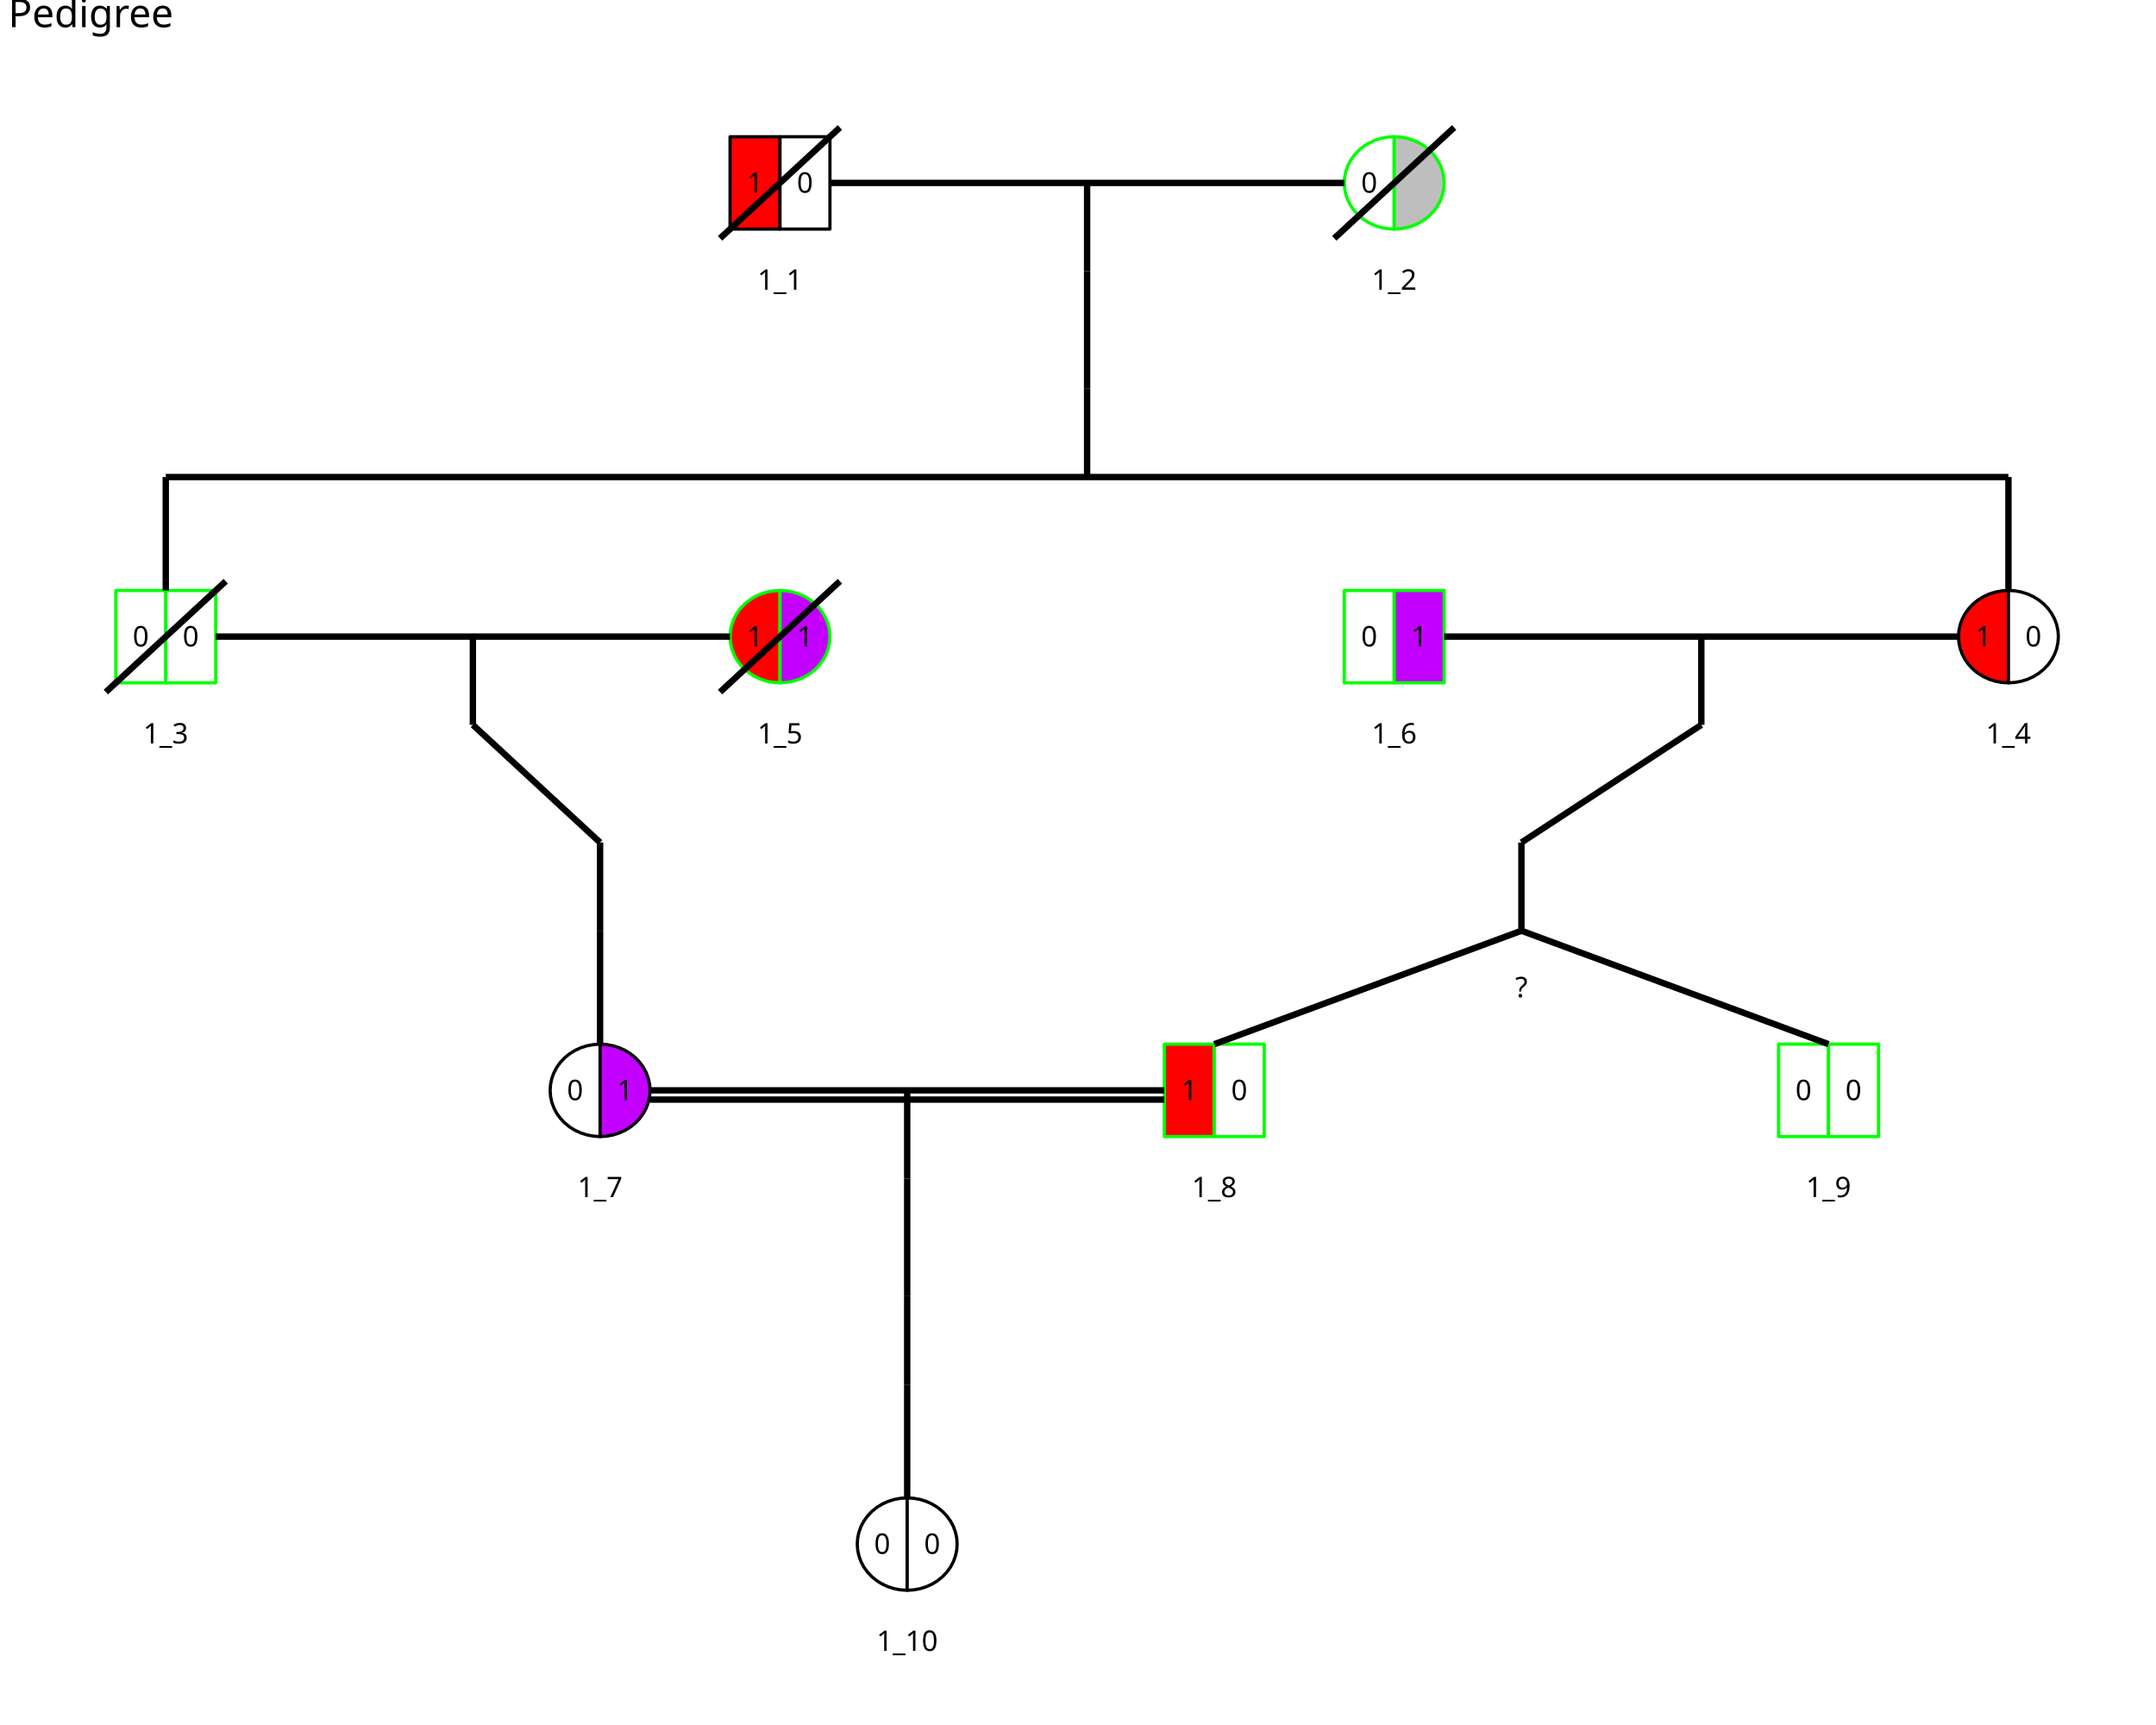
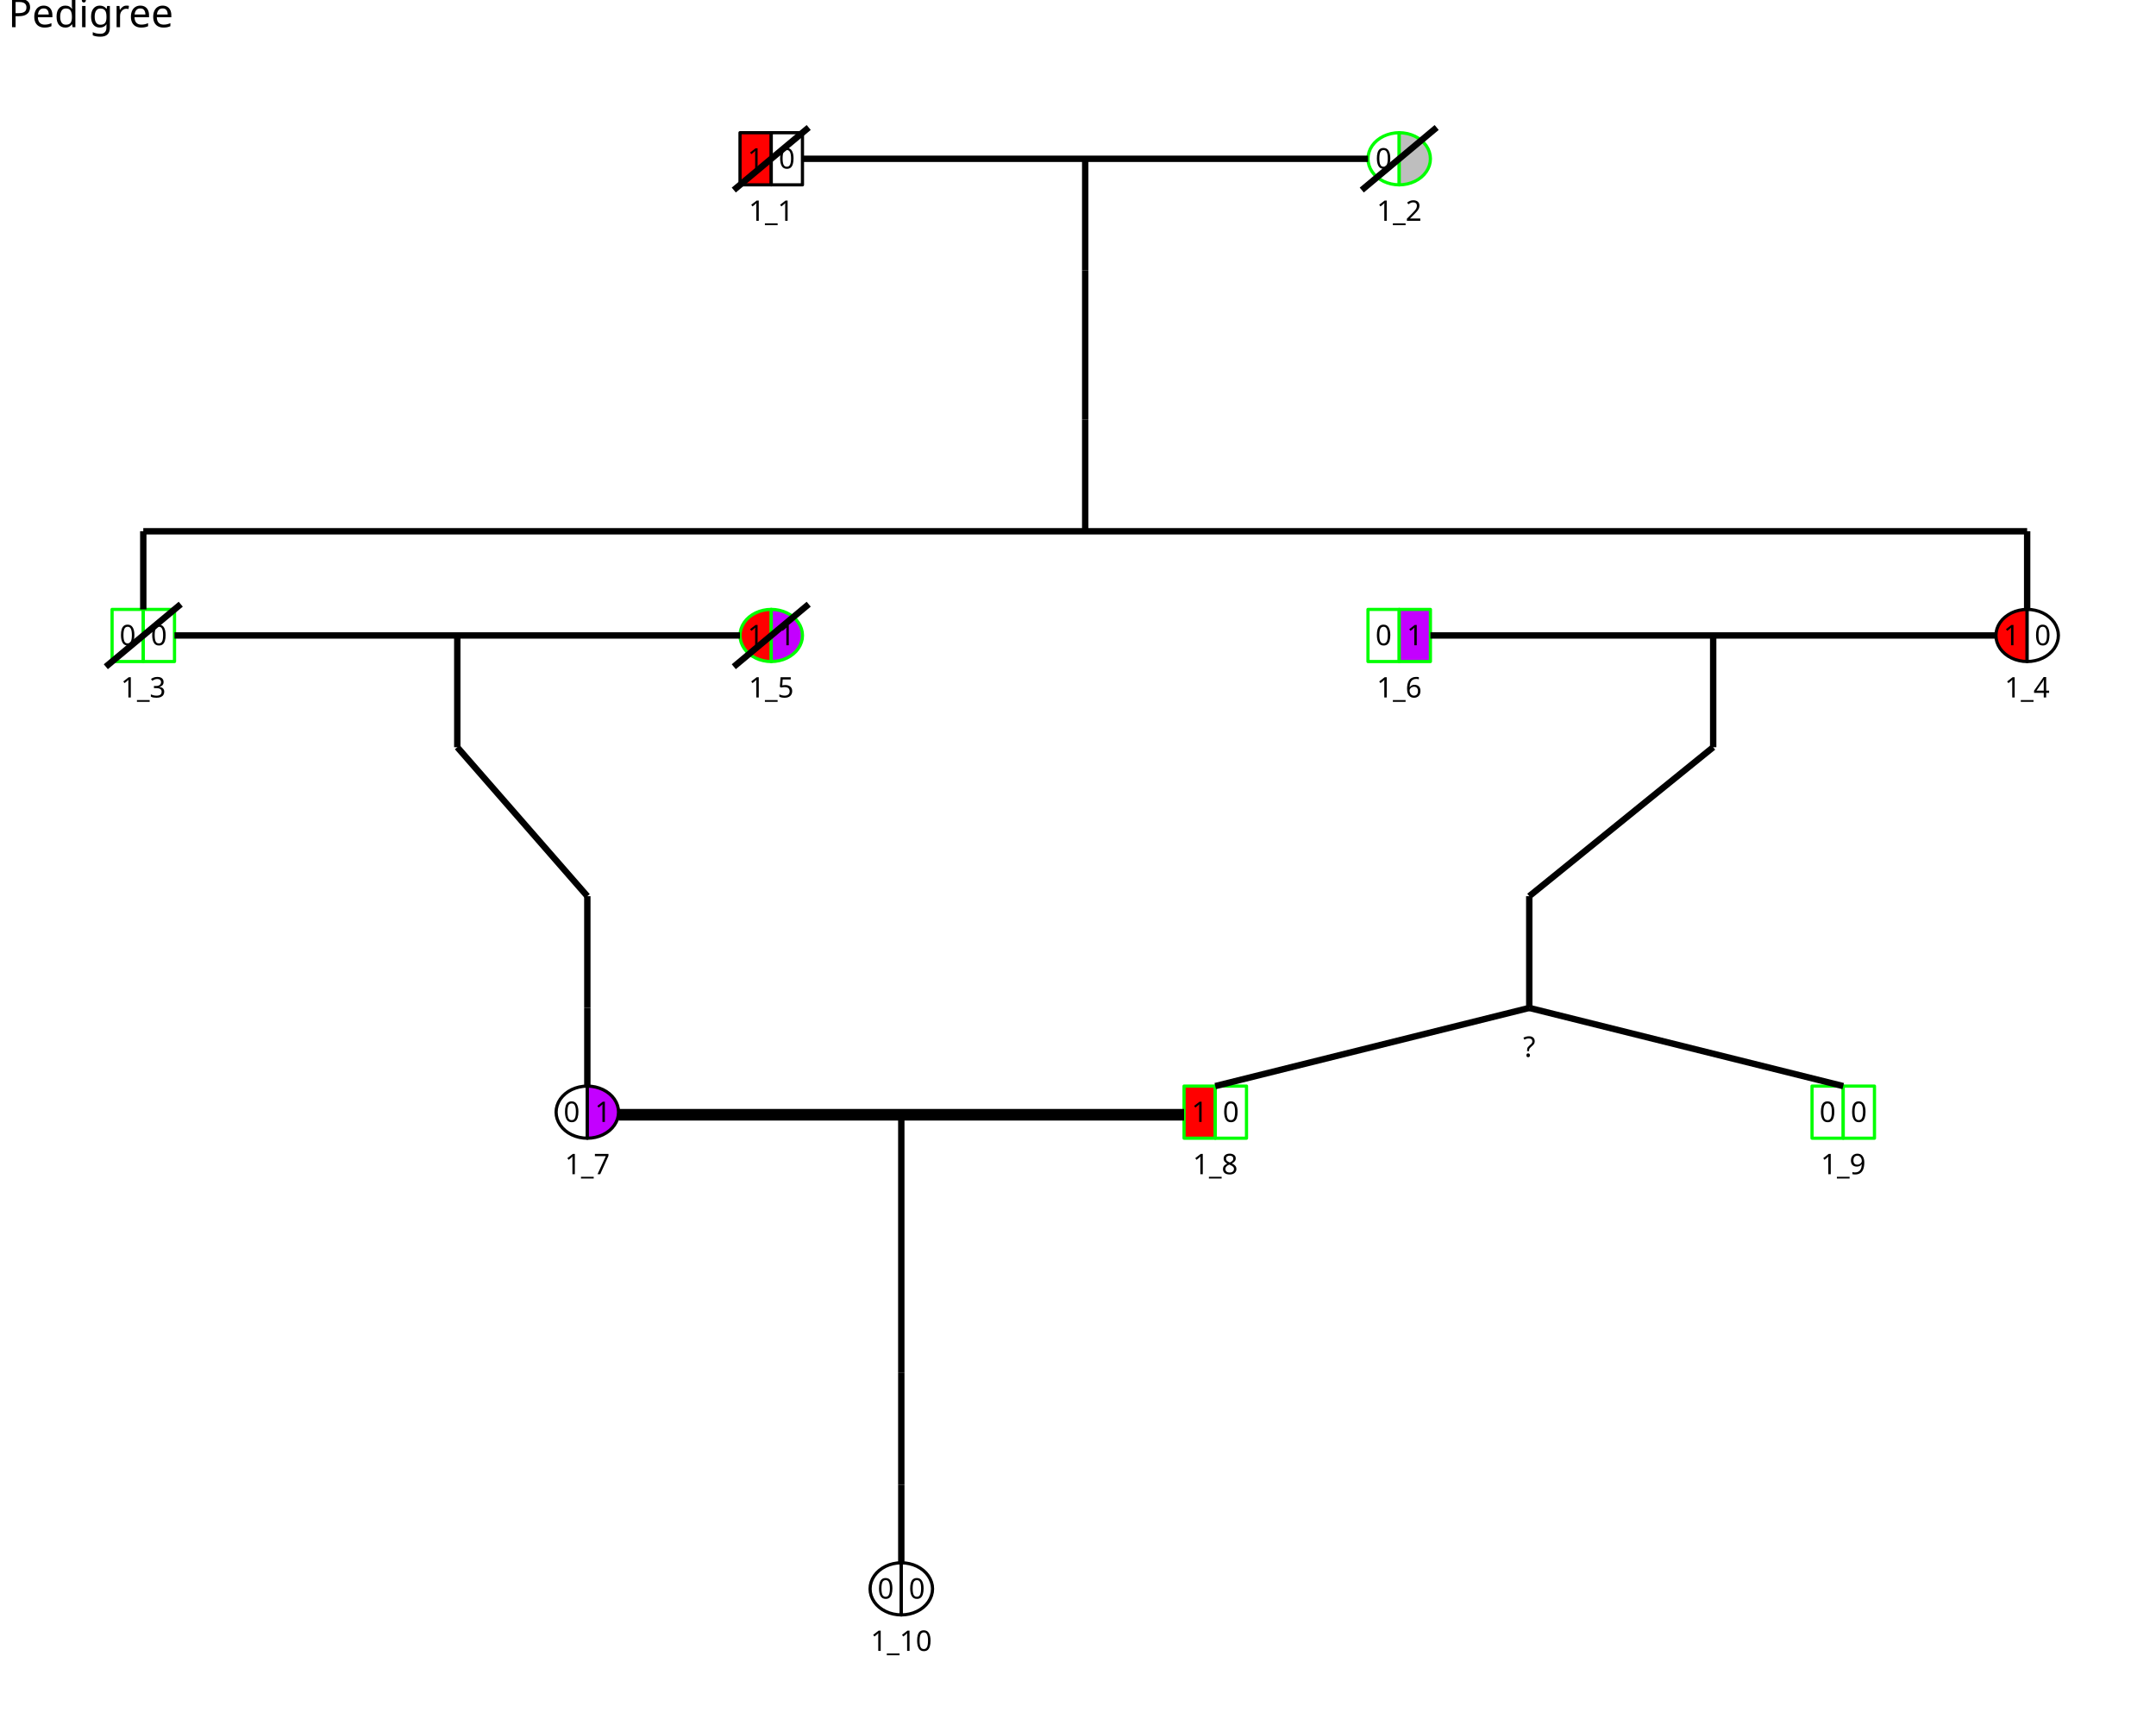
<svg xmlns="http://www.w3.org/2000/svg" class="svglite" data-engine-version="2.0" width="720.00pt" height="576.00pt" viewBox="0 0 720.00 576.00">
  <defs>
    <style type="text/css">
    .svglite line, .svglite polyline, .svglite polygon, .svglite path, .svglite rect, .svglite circle {
      fill: none;
      stroke: #000000;
      stroke-linecap: round;
      stroke-linejoin: round;
      stroke-miterlimit: 10.00;
    }
  </style>
  </defs>
  <rect width="100%" height="100%" style="stroke: none; fill: #FFFFFF;" />
  <defs>
    <clipPath id="cpMC4wMHw3MjAuMDB8MC4wMHw1NzYuMDA=">
      <rect x="0.00" y="0.00" width="720.00" height="576.00" />
    </clipPath>
  </defs>
  <g clip-path="url(#cpMC4wMHw3MjAuMDB8MC4wMHw1NzYuMDA=)">
    <rect x="0.00" y="0.00" width="720.00" height="576.00" style="stroke-width: 1.07; stroke: #FFFFFF; fill: #FFFFFF;" />
  </g>
  <defs>
    <clipPath id="cpMi43NHw3MjAuMDB8MTcuMzB8NTczLjI2">
      <rect x="2.74" y="17.30" width="717.26" height="555.96" />
    </clipPath>
  </defs>
  <g clip-path="url(#cpMi43NHw3MjAuMDB8MTcuMzB8NTczLjI2)">
    <rect x="2.74" y="17.30" width="717.26" height="555.96" style="stroke-width: 1.07; stroke: none;" />
-     <polygon points="260.48,61.08 260.48,45.66 243.80,45.66 243.80,76.50 260.48,76.50 " style="stroke-width: 1.07; stroke-linecap: butt; fill: #FF0000;" />
-     <polygon points="55.36,212.58 55.36,197.16 38.68,197.16 38.68,228.00 55.36,228.00 " style="stroke-width: 1.07; stroke: #00FF00; stroke-linecap: butt; fill: #FFFFFF;" />
-     <polygon points="200.40,364.08 200.40,348.66 198.22,348.80 196.08,349.19 194.02,349.84 192.06,350.73 190.25,351.85 188.61,353.18 187.17,354.70 185.95,356.37 184.99,358.18 184.29,360.09 183.86,362.07 183.72,364.08 183.86,366.10 184.29,368.08 184.99,369.99 185.95,371.80 187.17,373.47 188.61,374.99 190.25,376.32 192.06,377.44 194.02,378.33 196.08,378.98 198.22,379.37 200.40,379.51 " style="stroke-width: 1.07; stroke-linecap: butt; fill: #FFFFFF;" />
-     <polygon points="302.96,515.59 302.96,500.17 300.78,500.30 298.64,500.69 296.58,501.34 294.62,502.23 292.81,503.35 291.17,504.68 289.73,506.20 288.51,507.88 287.55,509.68 286.85,511.60 286.42,513.57 286.28,515.59 286.42,517.60 286.85,519.58 287.55,521.49 288.51,523.30 289.73,524.97 291.17,526.49 292.81,527.82 294.62,528.94 296.58,529.83 298.64,530.48 300.78,530.88 302.96,531.01 " style="stroke-width: 1.07; stroke-linecap: butt; fill: #FFFFFF;" />
-     <polygon points="465.60,61.08 465.60,45.66 463.42,45.79 461.28,46.18 459.21,46.83 457.26,47.73 455.44,48.85 453.80,50.18 452.36,51.69 451.15,53.37 450.19,55.18 449.49,57.09 449.06,59.07 448.92,61.08 449.06,63.09 449.49,65.07 450.19,66.98 451.15,68.79 452.36,70.47 453.80,71.98 455.44,73.32 457.26,74.44 459.21,75.33 461.28,75.98 463.42,76.37 465.60,76.50 " style="stroke-width: 1.07; stroke: #00FF00; stroke-linecap: butt; fill: #FFFFFF;" />
-     <polygon points="260.48,212.58 260.48,197.16 258.30,197.29 256.16,197.69 254.09,198.33 252.14,199.23 250.32,200.35 248.68,201.68 247.24,203.19 246.03,204.87 245.07,206.68 244.37,208.59 243.94,210.57 243.80,212.58 243.94,214.60 244.37,216.57 245.07,218.48 246.03,220.29 247.24,221.97 248.68,223.49 250.32,224.82 252.14,225.94 254.09,226.83 256.16,227.48 258.30,227.87 260.48,228.00 " style="stroke-width: 1.07; stroke: #00FF00; stroke-linecap: butt; fill: #FF0000;" />
-     <polygon points="405.52,364.08 405.52,348.66 388.84,348.66 388.84,379.51 405.52,379.51 " style="stroke-width: 1.07; stroke: #00FF00; stroke-linecap: butt; fill: #FF0000;" />
-     <polygon points="465.60,212.58 465.60,197.16 448.92,197.16 448.92,228.00 465.60,228.00 " style="stroke-width: 1.07; stroke: #00FF00; stroke-linecap: butt; fill: #FFFFFF;" />
-     <polygon points="610.64,364.08 610.64,348.66 593.96,348.66 593.96,379.51 610.64,379.51 " style="stroke-width: 1.07; stroke: #00FF00; stroke-linecap: butt; fill: #FFFFFF;" />
-     <polygon points="670.72,212.58 670.72,197.16 668.54,197.29 666.40,197.69 664.33,198.33 662.38,199.23 660.56,200.35 658.92,201.68 657.48,203.19 656.27,204.87 655.31,206.68 654.61,208.59 654.18,210.57 654.04,212.58 654.18,214.60 654.61,216.57 655.31,218.48 656.27,220.29 657.48,221.97 658.92,223.49 660.56,224.82 662.38,225.94 664.33,226.83 666.40,227.48 668.54,227.87 670.72,228.00 " style="stroke-width: 1.07; stroke-linecap: butt; fill: #FF0000;" />
-     <polygon points="260.48,61.08 260.48,76.50 277.16,76.50 277.16,45.66 260.48,45.66 " style="stroke-width: 1.07; stroke-linecap: butt; fill: #FFFFFF;" />
-     <polygon points="55.36,212.58 55.36,228.00 72.04,228.00 72.04,197.16 55.36,197.16 " style="stroke-width: 1.07; stroke: #00FF00; stroke-linecap: butt; fill: #FFFFFF;" />
-     <polygon points="200.40,364.08 200.40,379.51 202.58,379.37 204.72,378.98 206.78,378.33 208.74,377.44 210.55,376.32 212.19,374.99 213.63,373.47 214.85,371.80 215.81,369.99 216.51,368.08 216.94,366.10 217.08,364.08 216.94,362.07 216.51,360.09 215.81,358.18 214.85,356.37 213.63,354.70 212.19,353.18 210.55,351.85 208.74,350.73 206.78,349.84 204.72,349.19 202.58,348.80 200.40,348.66 " style="stroke-width: 1.07; stroke-linecap: butt; fill: #C300FF;" />
-     <polygon points="302.96,515.59 302.96,531.01 305.14,530.88 307.28,530.48 309.34,529.83 311.30,528.94 313.11,527.82 314.75,526.49 316.19,524.97 317.41,523.30 318.37,521.49 319.07,519.58 319.50,517.60 319.64,515.59 319.50,513.57 319.07,511.60 318.37,509.68 317.41,507.88 316.19,506.20 314.75,504.68 313.11,503.35 311.30,502.23 309.34,501.34 307.28,500.69 305.14,500.30 302.96,500.17 " style="stroke-width: 1.07; stroke-linecap: butt; fill: #FFFFFF;" />
-     <polygon points="465.60,61.08 465.60,76.50 467.77,76.37 469.91,75.98 471.98,75.33 473.94,74.44 475.75,73.32 477.39,71.98 478.83,70.47 480.04,68.79 481.01,66.98 481.71,65.07 482.14,63.09 482.28,61.08 482.14,59.07 481.71,57.09 481.01,55.18 480.04,53.37 478.83,51.69 477.39,50.18 475.75,48.85 473.94,47.73 471.98,46.83 469.91,46.18 467.77,45.79 465.60,45.66 " style="stroke-width: 1.07; stroke: #00FF00; stroke-linecap: butt; fill: #BEBEBE;" />
-     <polygon points="260.48,212.58 260.48,228.00 262.66,227.87 264.80,227.48 266.86,226.83 268.82,225.94 270.63,224.82 272.27,223.49 273.71,221.97 274.92,220.29 275.89,218.48 276.59,216.57 277.02,214.60 277.16,212.58 277.02,210.57 276.59,208.59 275.89,206.68 274.92,204.87 273.71,203.19 272.27,201.68 270.63,200.35 268.82,199.23 266.86,198.33 264.80,197.69 262.66,197.29 260.48,197.16 " style="stroke-width: 1.07; stroke: #00FF00; stroke-linecap: butt; fill: #C300FF;" />
-     <polygon points="405.52,364.08 405.52,379.51 422.20,379.51 422.20,348.66 405.52,348.66 " style="stroke-width: 1.07; stroke: #00FF00; stroke-linecap: butt; fill: #FFFFFF;" />
-     <polygon points="465.60,212.58 465.60,228.00 482.28,228.00 482.28,197.16 465.60,197.16 " style="stroke-width: 1.07; stroke: #00FF00; stroke-linecap: butt; fill: #C300FF;" />
-     <polygon points="610.64,364.08 610.64,379.51 627.32,379.51 627.32,348.66 610.64,348.66 " style="stroke-width: 1.07; stroke: #00FF00; stroke-linecap: butt; fill: #FFFFFF;" />
-     <polygon points="670.72,212.58 670.72,228.00 672.89,227.87 675.03,227.48 677.10,226.83 679.06,225.94 680.87,224.82 682.51,223.49 683.95,221.97 685.16,220.29 686.13,218.48 686.83,216.57 687.25,214.60 687.40,212.58 687.25,210.57 686.83,208.59 686.13,206.68 685.16,204.87 683.95,203.19 682.51,201.68 680.87,200.35 679.06,199.23 677.10,198.33 675.03,197.69 672.89,197.29 670.72,197.16 " style="stroke-width: 1.07; stroke-linecap: butt; fill: #FFFFFF;" />
-     <text x="252.14" y="64.34" text-anchor="middle" style="font-size: 9.48px; font-family: sans;" textLength="5.28px" lengthAdjust="spacingAndGlyphs">1</text>
-     <text x="47.02" y="215.85" text-anchor="middle" style="font-size: 9.48px; font-family: sans;" textLength="5.28px" lengthAdjust="spacingAndGlyphs">0</text>
-     <text x="192.06" y="367.35" text-anchor="middle" style="font-size: 9.48px; font-family: sans;" textLength="5.28px" lengthAdjust="spacingAndGlyphs">0</text>
-     <text x="294.62" y="518.85" text-anchor="middle" style="font-size: 9.48px; font-family: sans;" textLength="5.28px" lengthAdjust="spacingAndGlyphs">0</text>
-     <text x="457.26" y="64.34" text-anchor="middle" style="font-size: 9.48px; font-family: sans;" textLength="5.28px" lengthAdjust="spacingAndGlyphs">0</text>
-     <text x="252.14" y="215.85" text-anchor="middle" style="font-size: 9.48px; font-family: sans;" textLength="5.28px" lengthAdjust="spacingAndGlyphs">1</text>
-     <text x="397.18" y="367.35" text-anchor="middle" style="font-size: 9.48px; font-family: sans;" textLength="5.28px" lengthAdjust="spacingAndGlyphs">1</text>
-     <text x="457.26" y="215.85" text-anchor="middle" style="font-size: 9.48px; font-family: sans;" textLength="5.28px" lengthAdjust="spacingAndGlyphs">0</text>
-     <text x="602.30" y="367.35" text-anchor="middle" style="font-size: 9.48px; font-family: sans;" textLength="5.28px" lengthAdjust="spacingAndGlyphs">0</text>
-     <text x="662.38" y="215.85" text-anchor="middle" style="font-size: 9.48px; font-family: sans;" textLength="5.28px" lengthAdjust="spacingAndGlyphs">1</text>
-     <text x="268.82" y="64.34" text-anchor="middle" style="font-size: 9.48px; font-family: sans;" textLength="5.28px" lengthAdjust="spacingAndGlyphs">0</text>
-     <text x="63.70" y="215.85" text-anchor="middle" style="font-size: 9.48px; font-family: sans;" textLength="5.28px" lengthAdjust="spacingAndGlyphs">0</text>
-     <text x="208.74" y="367.35" text-anchor="middle" style="font-size: 9.48px; font-family: sans;" textLength="5.28px" lengthAdjust="spacingAndGlyphs">1</text>
-     <text x="311.30" y="518.85" text-anchor="middle" style="font-size: 9.48px; font-family: sans;" textLength="5.28px" lengthAdjust="spacingAndGlyphs">0</text>
-     <text x="268.82" y="215.85" text-anchor="middle" style="font-size: 9.48px; font-family: sans;" textLength="5.28px" lengthAdjust="spacingAndGlyphs">1</text>
-     <text x="413.86" y="367.35" text-anchor="middle" style="font-size: 9.48px; font-family: sans;" textLength="5.28px" lengthAdjust="spacingAndGlyphs">0</text>
-     <text x="473.94" y="215.85" text-anchor="middle" style="font-size: 9.48px; font-family: sans;" textLength="5.28px" lengthAdjust="spacingAndGlyphs">1</text>
-     <text x="618.98" y="367.35" text-anchor="middle" style="font-size: 9.48px; font-family: sans;" textLength="5.28px" lengthAdjust="spacingAndGlyphs">0</text>
-     <text x="679.06" y="215.85" text-anchor="middle" style="font-size: 9.48px; font-family: sans;" textLength="5.28px" lengthAdjust="spacingAndGlyphs">0</text>
-     <text x="260.48" y="96.75" text-anchor="middle" style="font-size: 9.48px; font-family: sans;" textLength="15.83px" lengthAdjust="spacingAndGlyphs">1_1</text>
-     <text x="55.36" y="248.25" text-anchor="middle" style="font-size: 9.48px; font-family: sans;" textLength="15.83px" lengthAdjust="spacingAndGlyphs">1_3</text>
-     <text x="200.40" y="399.75" text-anchor="middle" style="font-size: 9.48px; font-family: sans;" textLength="15.83px" lengthAdjust="spacingAndGlyphs">1_7</text>
-     <text x="302.96" y="551.25" text-anchor="middle" style="font-size: 9.48px; font-family: sans;" textLength="21.10px" lengthAdjust="spacingAndGlyphs">1_10</text>
-     <text x="465.60" y="96.75" text-anchor="middle" style="font-size: 9.48px; font-family: sans;" textLength="15.83px" lengthAdjust="spacingAndGlyphs">1_2</text>
-     <text x="260.48" y="248.25" text-anchor="middle" style="font-size: 9.48px; font-family: sans;" textLength="15.83px" lengthAdjust="spacingAndGlyphs">1_5</text>
-     <text x="405.52" y="399.75" text-anchor="middle" style="font-size: 9.48px; font-family: sans;" textLength="15.83px" lengthAdjust="spacingAndGlyphs">1_8</text>
-     <text x="465.60" y="248.25" text-anchor="middle" style="font-size: 9.48px; font-family: sans;" textLength="15.83px" lengthAdjust="spacingAndGlyphs">1_6</text>
-     <text x="610.64" y="399.75" text-anchor="middle" style="font-size: 9.48px; font-family: sans;" textLength="15.83px" lengthAdjust="spacingAndGlyphs">1_9</text>
-     <text x="670.72" y="248.25" text-anchor="middle" style="font-size: 9.48px; font-family: sans;" textLength="15.83px" lengthAdjust="spacingAndGlyphs">1_4</text>
-     <text x="508.08" y="332.99" text-anchor="middle" style="font-size: 9.48px; font-family: sans;" textLength="5.28px" lengthAdjust="spacingAndGlyphs">?</text>
-     <line x1="240.46" y1="79.59" x2="280.49" y2="42.57" style="stroke-width: 2.13; stroke-linecap: butt;" />
-     <line x1="35.34" y1="231.09" x2="75.38" y2="194.08" style="stroke-width: 2.13; stroke-linecap: butt;" />
-     <line x1="445.58" y1="79.59" x2="485.61" y2="42.57" style="stroke-width: 2.13; stroke-linecap: butt;" />
-     <line x1="240.46" y1="231.09" x2="280.49" y2="194.08" style="stroke-width: 2.13; stroke-linecap: butt;" />
-     <line x1="277.16" y1="61.08" x2="448.92" y2="61.08" style="stroke-width: 2.13; stroke-linecap: butt;" />
-     <line x1="72.04" y1="212.58" x2="243.80" y2="212.58" style="stroke-width: 2.13; stroke-linecap: butt;" />
-     <line x1="217.08" y1="364.08" x2="388.84" y2="364.08" style="stroke-width: 2.13; stroke-linecap: butt;" />
-     <line x1="482.28" y1="212.58" x2="654.04" y2="212.58" style="stroke-width: 2.13; stroke-linecap: butt;" />
-     <line x1="217.08" y1="367.17" x2="388.84" y2="367.17" style="stroke-width: 2.13; stroke-linecap: butt;" />
-     <line x1="55.36" y1="197.16" x2="55.36" y2="159.29" style="stroke-width: 2.13; stroke-linecap: butt;" />
-     <line x1="670.72" y1="197.16" x2="670.72" y2="159.29" style="stroke-width: 2.13; stroke-linecap: butt;" />
-     <line x1="55.36" y1="159.29" x2="670.72" y2="159.29" style="stroke-width: 2.13; stroke-linecap: butt;" />
-     <line x1="363.04" y1="159.29" x2="363.04" y2="129.82" style="stroke-width: 2.13; stroke-linecap: butt;" />
-     <line x1="363.04" y1="129.82" x2="363.04" y2="90.54" style="stroke-width: 2.13; stroke-linecap: butt;" />
-     <line x1="363.04" y1="90.54" x2="363.04" y2="61.08" style="stroke-width: 2.13; stroke-linecap: butt;" />
-     <line x1="200.40" y1="348.66" x2="200.40" y2="310.79" style="stroke-width: 2.13; stroke-linecap: butt;" />
-     <line x1="200.40" y1="310.79" x2="200.40" y2="310.79" style="stroke-width: 2.13; stroke-linecap: butt;" />
-     <line x1="200.40" y1="310.79" x2="200.40" y2="281.33" style="stroke-width: 2.13; stroke-linecap: butt;" />
-     <line x1="200.40" y1="281.33" x2="157.92" y2="242.04" style="stroke-width: 2.13; stroke-linecap: butt;" />
-     <line x1="157.92" y1="242.04" x2="157.92" y2="212.58" style="stroke-width: 2.13; stroke-linecap: butt;" />
-     <line x1="405.52" y1="348.66" x2="508.08" y2="310.79" style="stroke-width: 2.13; stroke-linecap: butt;" />
-     <line x1="610.64" y1="348.66" x2="508.08" y2="310.79" style="stroke-width: 2.13; stroke-linecap: butt;" />
-     <line x1="508.08" y1="310.79" x2="508.08" y2="310.79" style="stroke-width: 2.13; stroke-linecap: butt;" />
-     <line x1="508.08" y1="310.79" x2="508.08" y2="281.33" style="stroke-width: 2.13; stroke-linecap: butt;" />
-     <line x1="508.08" y1="281.33" x2="568.16" y2="242.04" style="stroke-width: 2.13; stroke-linecap: butt;" />
-     <line x1="568.16" y1="242.04" x2="568.16" y2="212.58" style="stroke-width: 2.13; stroke-linecap: butt;" />
-     <line x1="302.96" y1="500.17" x2="302.96" y2="462.29" style="stroke-width: 2.13; stroke-linecap: butt;" />
-     <line x1="302.96" y1="462.29" x2="302.96" y2="462.29" style="stroke-width: 2.13; stroke-linecap: butt;" />
-     <line x1="302.96" y1="462.29" x2="302.96" y2="432.83" style="stroke-width: 2.13; stroke-linecap: butt;" />
-     <line x1="302.96" y1="432.83" x2="302.96" y2="393.55" style="stroke-width: 2.13; stroke-linecap: butt;" />
-     <line x1="302.96" y1="393.55" x2="302.96" y2="364.08" style="stroke-width: 2.13; stroke-linecap: butt;" />
+     <polygon points="257.56,53.02 257.56,44.31 247.13,44.31 247.13,61.72 257.56,61.72 " style="stroke-width: 1.07; stroke-linecap: butt; fill: #FF0000;" />
+     <polygon points="47.85,212.19 47.85,203.49 37.43,203.49 37.43,220.89 47.85,220.89 " style="stroke-width: 1.07; stroke: #00FF00; stroke-linecap: butt; fill: #FFFFFF;" />
+     <polygon points="196.14,371.36 196.14,362.66 194.78,362.74 193.44,362.96 192.15,363.33 190.92,363.83 189.79,364.46 188.77,365.21 187.87,366.07 187.11,367.01 186.51,368.03 186.07,369.11 185.80,370.23 185.71,371.36 185.80,372.50 186.07,373.62 186.51,374.69 187.11,375.71 187.87,376.66 188.77,377.52 189.79,378.27 190.92,378.90 192.15,379.40 193.44,379.77 194.78,379.99 196.14,380.06 " style="stroke-width: 1.07; stroke-linecap: butt; fill: #FFFFFF;" />
+     <polygon points="300.99,530.54 300.99,521.84 299.63,521.91 298.29,522.14 297.00,522.50 295.78,523.00 294.64,523.64 293.62,524.39 292.72,525.24 291.96,526.19 291.36,527.21 290.92,528.29 290.65,529.40 290.57,530.54 290.65,531.67 290.92,532.79 291.36,533.87 291.96,534.89 292.72,535.84 293.62,536.69 294.64,537.44 295.78,538.07 297.00,538.58 298.29,538.94 299.63,539.16 300.99,539.24 " style="stroke-width: 1.07; stroke-linecap: butt; fill: #FFFFFF;" />
+     <polygon points="467.27,53.02 467.27,44.31 465.90,44.39 464.57,44.61 463.28,44.98 462.05,45.48 460.92,46.11 459.89,46.86 458.99,47.72 458.24,48.66 457.63,49.69 457.20,50.76 456.93,51.88 456.84,53.02 456.93,54.15 457.20,55.27 457.63,56.34 458.24,57.37 458.99,58.31 459.89,59.17 460.92,59.92 462.05,60.55 463.28,61.05 464.57,61.42 465.90,61.64 467.27,61.72 " style="stroke-width: 1.07; stroke: #00FF00; stroke-linecap: butt; fill: #FFFFFF;" />
+     <polygon points="257.56,212.19 257.56,203.49 256.20,203.56 254.86,203.79 253.57,204.15 252.35,204.66 251.21,205.29 250.19,206.04 249.29,206.89 248.53,207.84 247.93,208.86 247.49,209.94 247.22,211.05 247.13,212.19 247.22,213.33 247.49,214.44 247.93,215.52 248.53,216.54 249.29,217.49 250.19,218.34 251.21,219.09 252.35,219.72 253.57,220.23 254.86,220.59 256.20,220.82 257.56,220.89 " style="stroke-width: 1.07; stroke: #00FF00; stroke-linecap: butt; fill: #FF0000;" />
+     <polygon points="405.84,371.36 405.84,362.66 395.42,362.66 395.42,380.06 405.84,380.06 " style="stroke-width: 1.07; stroke: #00FF00; stroke-linecap: butt; fill: #FF0000;" />
+     <polygon points="467.27,212.19 467.27,203.49 456.84,203.49 456.84,220.89 467.27,220.89 " style="stroke-width: 1.07; stroke: #00FF00; stroke-linecap: butt; fill: #FFFFFF;" />
+     <polygon points="615.55,371.36 615.55,362.66 605.13,362.66 605.13,380.06 615.55,380.06 " style="stroke-width: 1.07; stroke: #00FF00; stroke-linecap: butt; fill: #FFFFFF;" />
+     <polygon points="676.97,212.19 676.97,203.49 675.61,203.56 674.27,203.79 672.98,204.15 671.76,204.66 670.63,205.29 669.60,206.04 668.70,206.89 667.94,207.84 667.34,208.86 666.90,209.94 666.64,211.05 666.55,212.19 666.64,213.33 666.90,214.44 667.34,215.52 667.94,216.54 668.70,217.49 669.60,218.34 670.63,219.09 671.76,219.72 672.98,220.23 674.27,220.59 675.61,220.82 676.97,220.89 " style="stroke-width: 1.07; stroke-linecap: butt; fill: #FF0000;" />
+     <polygon points="257.56,53.02 257.56,61.72 267.98,61.72 267.98,44.31 257.56,44.31 " style="stroke-width: 1.07; stroke-linecap: butt; fill: #FFFFFF;" />
+     <polygon points="47.85,212.19 47.85,220.89 58.28,220.89 58.28,203.49 47.85,203.49 " style="stroke-width: 1.07; stroke: #00FF00; stroke-linecap: butt; fill: #FFFFFF;" />
+     <polygon points="196.14,371.36 196.14,380.06 197.50,379.99 198.84,379.77 200.13,379.40 201.35,378.90 202.48,378.27 203.51,377.52 204.41,376.66 205.17,375.71 205.77,374.69 206.21,373.62 206.47,372.50 206.56,371.36 206.47,370.23 206.21,369.11 205.77,368.03 205.17,367.01 204.41,366.07 203.51,365.21 202.48,364.46 201.35,363.83 200.13,363.33 198.84,362.96 197.50,362.74 196.14,362.66 " style="stroke-width: 1.07; stroke-linecap: butt; fill: #C300FF;" />
+     <polygon points="300.99,530.54 300.99,539.24 302.35,539.16 303.69,538.94 304.98,538.58 306.20,538.07 307.34,537.44 308.36,536.69 309.26,535.84 310.02,534.89 310.62,533.87 311.06,532.79 311.33,531.67 311.42,530.54 311.33,529.40 311.06,528.29 310.62,527.21 310.02,526.19 309.26,525.24 308.36,524.39 307.34,523.64 306.20,523.00 304.98,522.50 303.69,522.14 302.35,521.91 300.99,521.84 " style="stroke-width: 1.07; stroke-linecap: butt; fill: #FFFFFF;" />
+     <polygon points="467.27,53.02 467.27,61.72 468.63,61.64 469.96,61.42 471.26,61.05 472.48,60.55 473.61,59.92 474.64,59.17 475.54,58.31 476.29,57.37 476.90,56.34 477.34,55.27 477.60,54.15 477.69,53.02 477.60,51.88 477.34,50.76 476.90,49.69 476.29,48.66 475.54,47.72 474.64,46.86 473.61,46.11 472.48,45.48 471.26,44.98 469.96,44.61 468.63,44.39 467.27,44.31 " style="stroke-width: 1.07; stroke: #00FF00; stroke-linecap: butt; fill: #BEBEBE;" />
+     <polygon points="257.56,212.19 257.56,220.89 258.92,220.82 260.26,220.59 261.55,220.23 262.77,219.72 263.91,219.09 264.93,218.34 265.83,217.49 266.59,216.54 267.19,215.52 267.63,214.44 267.90,213.33 267.98,212.19 267.90,211.05 267.63,209.94 267.19,208.86 266.59,207.84 265.83,206.89 264.93,206.04 263.91,205.29 262.77,204.66 261.55,204.15 260.26,203.79 258.92,203.56 257.56,203.49 " style="stroke-width: 1.07; stroke: #00FF00; stroke-linecap: butt; fill: #C300FF;" />
+     <polygon points="405.84,371.36 405.84,380.06 416.27,380.06 416.27,362.66 405.84,362.66 " style="stroke-width: 1.07; stroke: #00FF00; stroke-linecap: butt; fill: #FFFFFF;" />
+     <polygon points="467.27,212.19 467.27,220.89 477.69,220.89 477.69,203.49 467.27,203.49 " style="stroke-width: 1.07; stroke: #00FF00; stroke-linecap: butt; fill: #C300FF;" />
+     <polygon points="615.55,371.36 615.55,380.06 625.98,380.06 625.98,362.66 615.55,362.66 " style="stroke-width: 1.07; stroke: #00FF00; stroke-linecap: butt; fill: #FFFFFF;" />
+     <polygon points="676.97,212.19 676.97,220.89 678.33,220.82 679.67,220.59 680.96,220.23 682.18,219.72 683.32,219.09 684.34,218.34 685.24,217.49 686.00,216.54 686.60,215.52 687.04,214.44 687.31,213.33 687.40,212.19 687.31,211.05 687.04,209.94 686.60,208.86 686.00,207.84 685.24,206.89 684.34,206.04 683.32,205.29 682.18,204.66 680.96,204.15 679.67,203.79 678.33,203.56 676.97,203.49 " style="stroke-width: 1.07; stroke-linecap: butt; fill: #FFFFFF;" />
+     <text x="252.35" y="56.28" text-anchor="middle" style="font-size: 9.48px; font-family: sans;" textLength="5.28px" lengthAdjust="spacingAndGlyphs">1</text>
+     <text x="42.64" y="215.45" text-anchor="middle" style="font-size: 9.48px; font-family: sans;" textLength="5.28px" lengthAdjust="spacingAndGlyphs">0</text>
+     <text x="190.92" y="374.63" text-anchor="middle" style="font-size: 9.48px; font-family: sans;" textLength="5.28px" lengthAdjust="spacingAndGlyphs">0</text>
+     <text x="295.78" y="533.80" text-anchor="middle" style="font-size: 9.48px; font-family: sans;" textLength="5.28px" lengthAdjust="spacingAndGlyphs">0</text>
+     <text x="462.05" y="56.28" text-anchor="middle" style="font-size: 9.48px; font-family: sans;" textLength="5.28px" lengthAdjust="spacingAndGlyphs">0</text>
+     <text x="252.35" y="215.45" text-anchor="middle" style="font-size: 9.48px; font-family: sans;" textLength="5.28px" lengthAdjust="spacingAndGlyphs">1</text>
+     <text x="400.63" y="374.63" text-anchor="middle" style="font-size: 9.48px; font-family: sans;" textLength="5.28px" lengthAdjust="spacingAndGlyphs">1</text>
+     <text x="462.05" y="215.45" text-anchor="middle" style="font-size: 9.48px; font-family: sans;" textLength="5.28px" lengthAdjust="spacingAndGlyphs">0</text>
+     <text x="610.34" y="374.63" text-anchor="middle" style="font-size: 9.48px; font-family: sans;" textLength="5.28px" lengthAdjust="spacingAndGlyphs">0</text>
+     <text x="671.76" y="215.45" text-anchor="middle" style="font-size: 9.48px; font-family: sans;" textLength="5.28px" lengthAdjust="spacingAndGlyphs">1</text>
+     <text x="262.77" y="56.28" text-anchor="middle" style="font-size: 9.48px; font-family: sans;" textLength="5.28px" lengthAdjust="spacingAndGlyphs">0</text>
+     <text x="53.07" y="215.45" text-anchor="middle" style="font-size: 9.48px; font-family: sans;" textLength="5.28px" lengthAdjust="spacingAndGlyphs">0</text>
+     <text x="201.35" y="374.63" text-anchor="middle" style="font-size: 9.48px; font-family: sans;" textLength="5.28px" lengthAdjust="spacingAndGlyphs">1</text>
+     <text x="306.20" y="533.80" text-anchor="middle" style="font-size: 9.48px; font-family: sans;" textLength="5.28px" lengthAdjust="spacingAndGlyphs">0</text>
+     <text x="262.77" y="215.45" text-anchor="middle" style="font-size: 9.48px; font-family: sans;" textLength="5.28px" lengthAdjust="spacingAndGlyphs">1</text>
+     <text x="411.06" y="374.63" text-anchor="middle" style="font-size: 9.48px; font-family: sans;" textLength="5.28px" lengthAdjust="spacingAndGlyphs">0</text>
+     <text x="472.48" y="215.45" text-anchor="middle" style="font-size: 9.48px; font-family: sans;" textLength="5.28px" lengthAdjust="spacingAndGlyphs">1</text>
+     <text x="620.76" y="374.63" text-anchor="middle" style="font-size: 9.48px; font-family: sans;" textLength="5.28px" lengthAdjust="spacingAndGlyphs">0</text>
+     <text x="682.18" y="215.45" text-anchor="middle" style="font-size: 9.48px; font-family: sans;" textLength="5.28px" lengthAdjust="spacingAndGlyphs">0</text>
+     <text x="257.56" y="73.73" text-anchor="middle" style="font-size: 9.48px; font-family: sans;" textLength="15.83px" lengthAdjust="spacingAndGlyphs">1_1</text>
+     <text x="47.85" y="232.90" text-anchor="middle" style="font-size: 9.48px; font-family: sans;" textLength="15.83px" lengthAdjust="spacingAndGlyphs">1_3</text>
+     <text x="196.14" y="392.08" text-anchor="middle" style="font-size: 9.48px; font-family: sans;" textLength="15.83px" lengthAdjust="spacingAndGlyphs">1_7</text>
+     <text x="300.99" y="551.25" text-anchor="middle" style="font-size: 9.48px; font-family: sans;" textLength="21.10px" lengthAdjust="spacingAndGlyphs">1_10</text>
+     <text x="467.27" y="73.73" text-anchor="middle" style="font-size: 9.48px; font-family: sans;" textLength="15.83px" lengthAdjust="spacingAndGlyphs">1_2</text>
+     <text x="257.56" y="232.90" text-anchor="middle" style="font-size: 9.48px; font-family: sans;" textLength="15.83px" lengthAdjust="spacingAndGlyphs">1_5</text>
+     <text x="405.84" y="392.08" text-anchor="middle" style="font-size: 9.48px; font-family: sans;" textLength="15.83px" lengthAdjust="spacingAndGlyphs">1_8</text>
+     <text x="467.27" y="232.90" text-anchor="middle" style="font-size: 9.48px; font-family: sans;" textLength="15.83px" lengthAdjust="spacingAndGlyphs">1_6</text>
+     <text x="615.55" y="392.08" text-anchor="middle" style="font-size: 9.48px; font-family: sans;" textLength="15.83px" lengthAdjust="spacingAndGlyphs">1_9</text>
+     <text x="676.97" y="232.90" text-anchor="middle" style="font-size: 9.48px; font-family: sans;" textLength="15.83px" lengthAdjust="spacingAndGlyphs">1_4</text>
+     <text x="510.70" y="352.88" text-anchor="middle" style="font-size: 9.48px; font-family: sans;" textLength="5.28px" lengthAdjust="spacingAndGlyphs">?</text>
+     <line x1="245.05" y1="63.46" x2="270.07" y2="42.57" style="stroke-width: 2.13; stroke-linecap: butt;" />
+     <line x1="35.34" y1="222.63" x2="60.36" y2="201.75" style="stroke-width: 2.13; stroke-linecap: butt;" />
+     <line x1="454.76" y1="63.46" x2="479.78" y2="42.57" style="stroke-width: 2.13; stroke-linecap: butt;" />
+     <line x1="245.05" y1="222.63" x2="270.07" y2="201.75" style="stroke-width: 2.13; stroke-linecap: butt;" />
+     <line x1="267.98" y1="53.02" x2="456.84" y2="53.02" style="stroke-width: 2.13; stroke-linecap: butt;" />
+     <line x1="58.28" y1="212.19" x2="247.13" y2="212.19" style="stroke-width: 2.13; stroke-linecap: butt;" />
+     <line x1="206.56" y1="371.36" x2="395.42" y2="371.36" style="stroke-width: 2.13; stroke-linecap: butt;" />
+     <line x1="477.69" y1="212.19" x2="666.55" y2="212.19" style="stroke-width: 2.13; stroke-linecap: butt;" />
+     <line x1="206.56" y1="373.10" x2="395.42" y2="373.10" style="stroke-width: 2.13; stroke-linecap: butt;" />
+     <line x1="47.85" y1="203.49" x2="47.85" y2="177.39" style="stroke-width: 2.13; stroke-linecap: butt;" />
+     <line x1="676.97" y1="203.49" x2="676.97" y2="177.39" style="stroke-width: 2.13; stroke-linecap: butt;" />
+     <line x1="47.85" y1="177.39" x2="676.97" y2="177.39" style="stroke-width: 2.13; stroke-linecap: butt;" />
+     <line x1="362.41" y1="177.39" x2="362.41" y2="140.08" style="stroke-width: 2.13; stroke-linecap: butt;" />
+     <line x1="362.41" y1="140.08" x2="362.41" y2="90.33" style="stroke-width: 2.13; stroke-linecap: butt;" />
+     <line x1="362.41" y1="90.33" x2="362.41" y2="53.02" style="stroke-width: 2.13; stroke-linecap: butt;" />
+     <line x1="196.14" y1="362.66" x2="196.14" y2="336.56" style="stroke-width: 2.13; stroke-linecap: butt;" />
+     <line x1="196.14" y1="336.56" x2="196.14" y2="336.56" style="stroke-width: 2.13; stroke-linecap: butt;" />
+     <line x1="196.14" y1="336.56" x2="196.14" y2="299.25" style="stroke-width: 2.13; stroke-linecap: butt;" />
+     <line x1="196.14" y1="299.25" x2="152.71" y2="249.50" style="stroke-width: 2.13; stroke-linecap: butt;" />
+     <line x1="152.71" y1="249.50" x2="152.71" y2="212.19" style="stroke-width: 2.13; stroke-linecap: butt;" />
+     <line x1="405.84" y1="362.66" x2="510.70" y2="336.56" style="stroke-width: 2.13; stroke-linecap: butt;" />
+     <line x1="615.55" y1="362.66" x2="510.70" y2="336.56" style="stroke-width: 2.13; stroke-linecap: butt;" />
+     <line x1="510.70" y1="336.56" x2="510.70" y2="336.56" style="stroke-width: 2.13; stroke-linecap: butt;" />
+     <line x1="510.70" y1="336.56" x2="510.70" y2="299.25" style="stroke-width: 2.13; stroke-linecap: butt;" />
+     <line x1="510.70" y1="299.25" x2="572.12" y2="249.50" style="stroke-width: 2.13; stroke-linecap: butt;" />
+     <line x1="572.12" y1="249.50" x2="572.12" y2="212.19" style="stroke-width: 2.13; stroke-linecap: butt;" />
+     <line x1="300.99" y1="521.84" x2="300.99" y2="495.74" style="stroke-width: 2.13; stroke-linecap: butt;" />
+     <line x1="300.99" y1="495.74" x2="300.99" y2="495.74" style="stroke-width: 2.13; stroke-linecap: butt;" />
+     <line x1="300.99" y1="495.74" x2="300.99" y2="458.43" style="stroke-width: 2.13; stroke-linecap: butt;" />
+     <line x1="300.99" y1="458.43" x2="300.99" y2="408.68" style="stroke-width: 2.13; stroke-linecap: butt;" />
+     <line x1="300.99" y1="408.68" x2="300.99" y2="371.36" style="stroke-width: 2.13; stroke-linecap: butt;" />
  </g>
  <g clip-path="url(#cpMC4wMHw3MjAuMDB8MC4wMHw1NzYuMDA=)">
    <text x="2.74" y="9.08" style="font-size: 13.20px; font-family: sans;" textLength="52.84px" lengthAdjust="spacingAndGlyphs">Pedigree</text>
  </g>
</svg>
